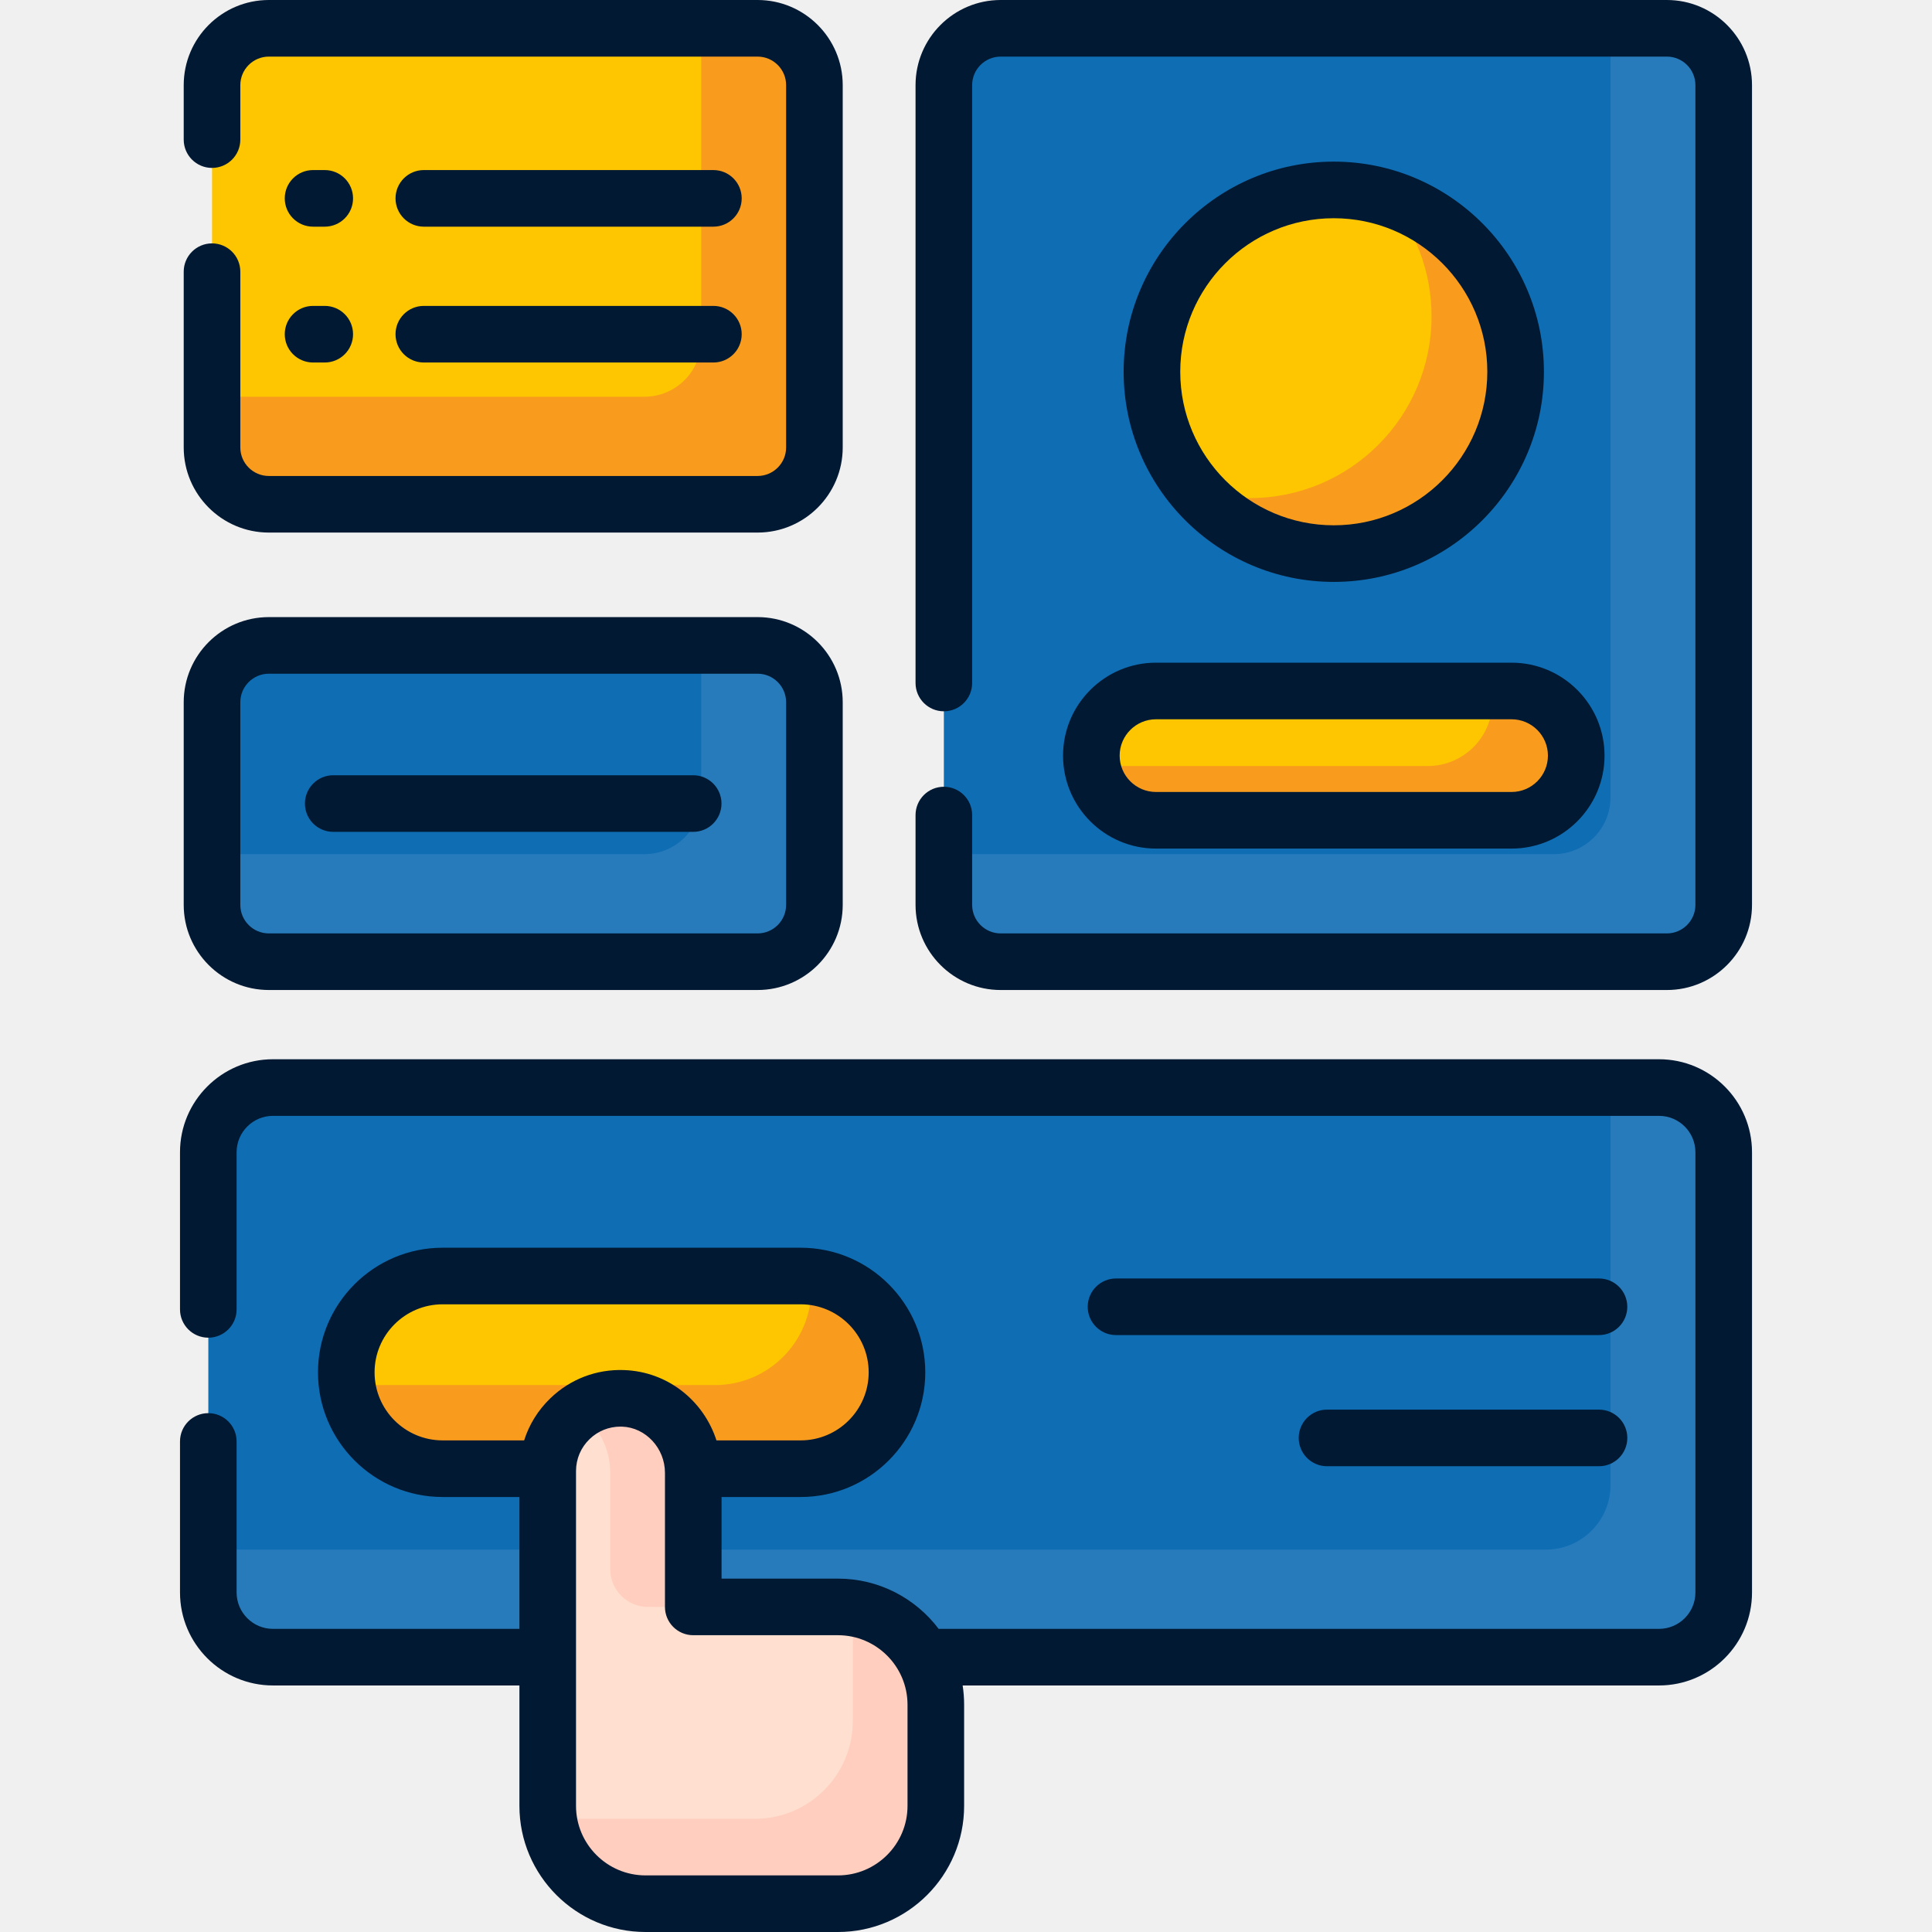
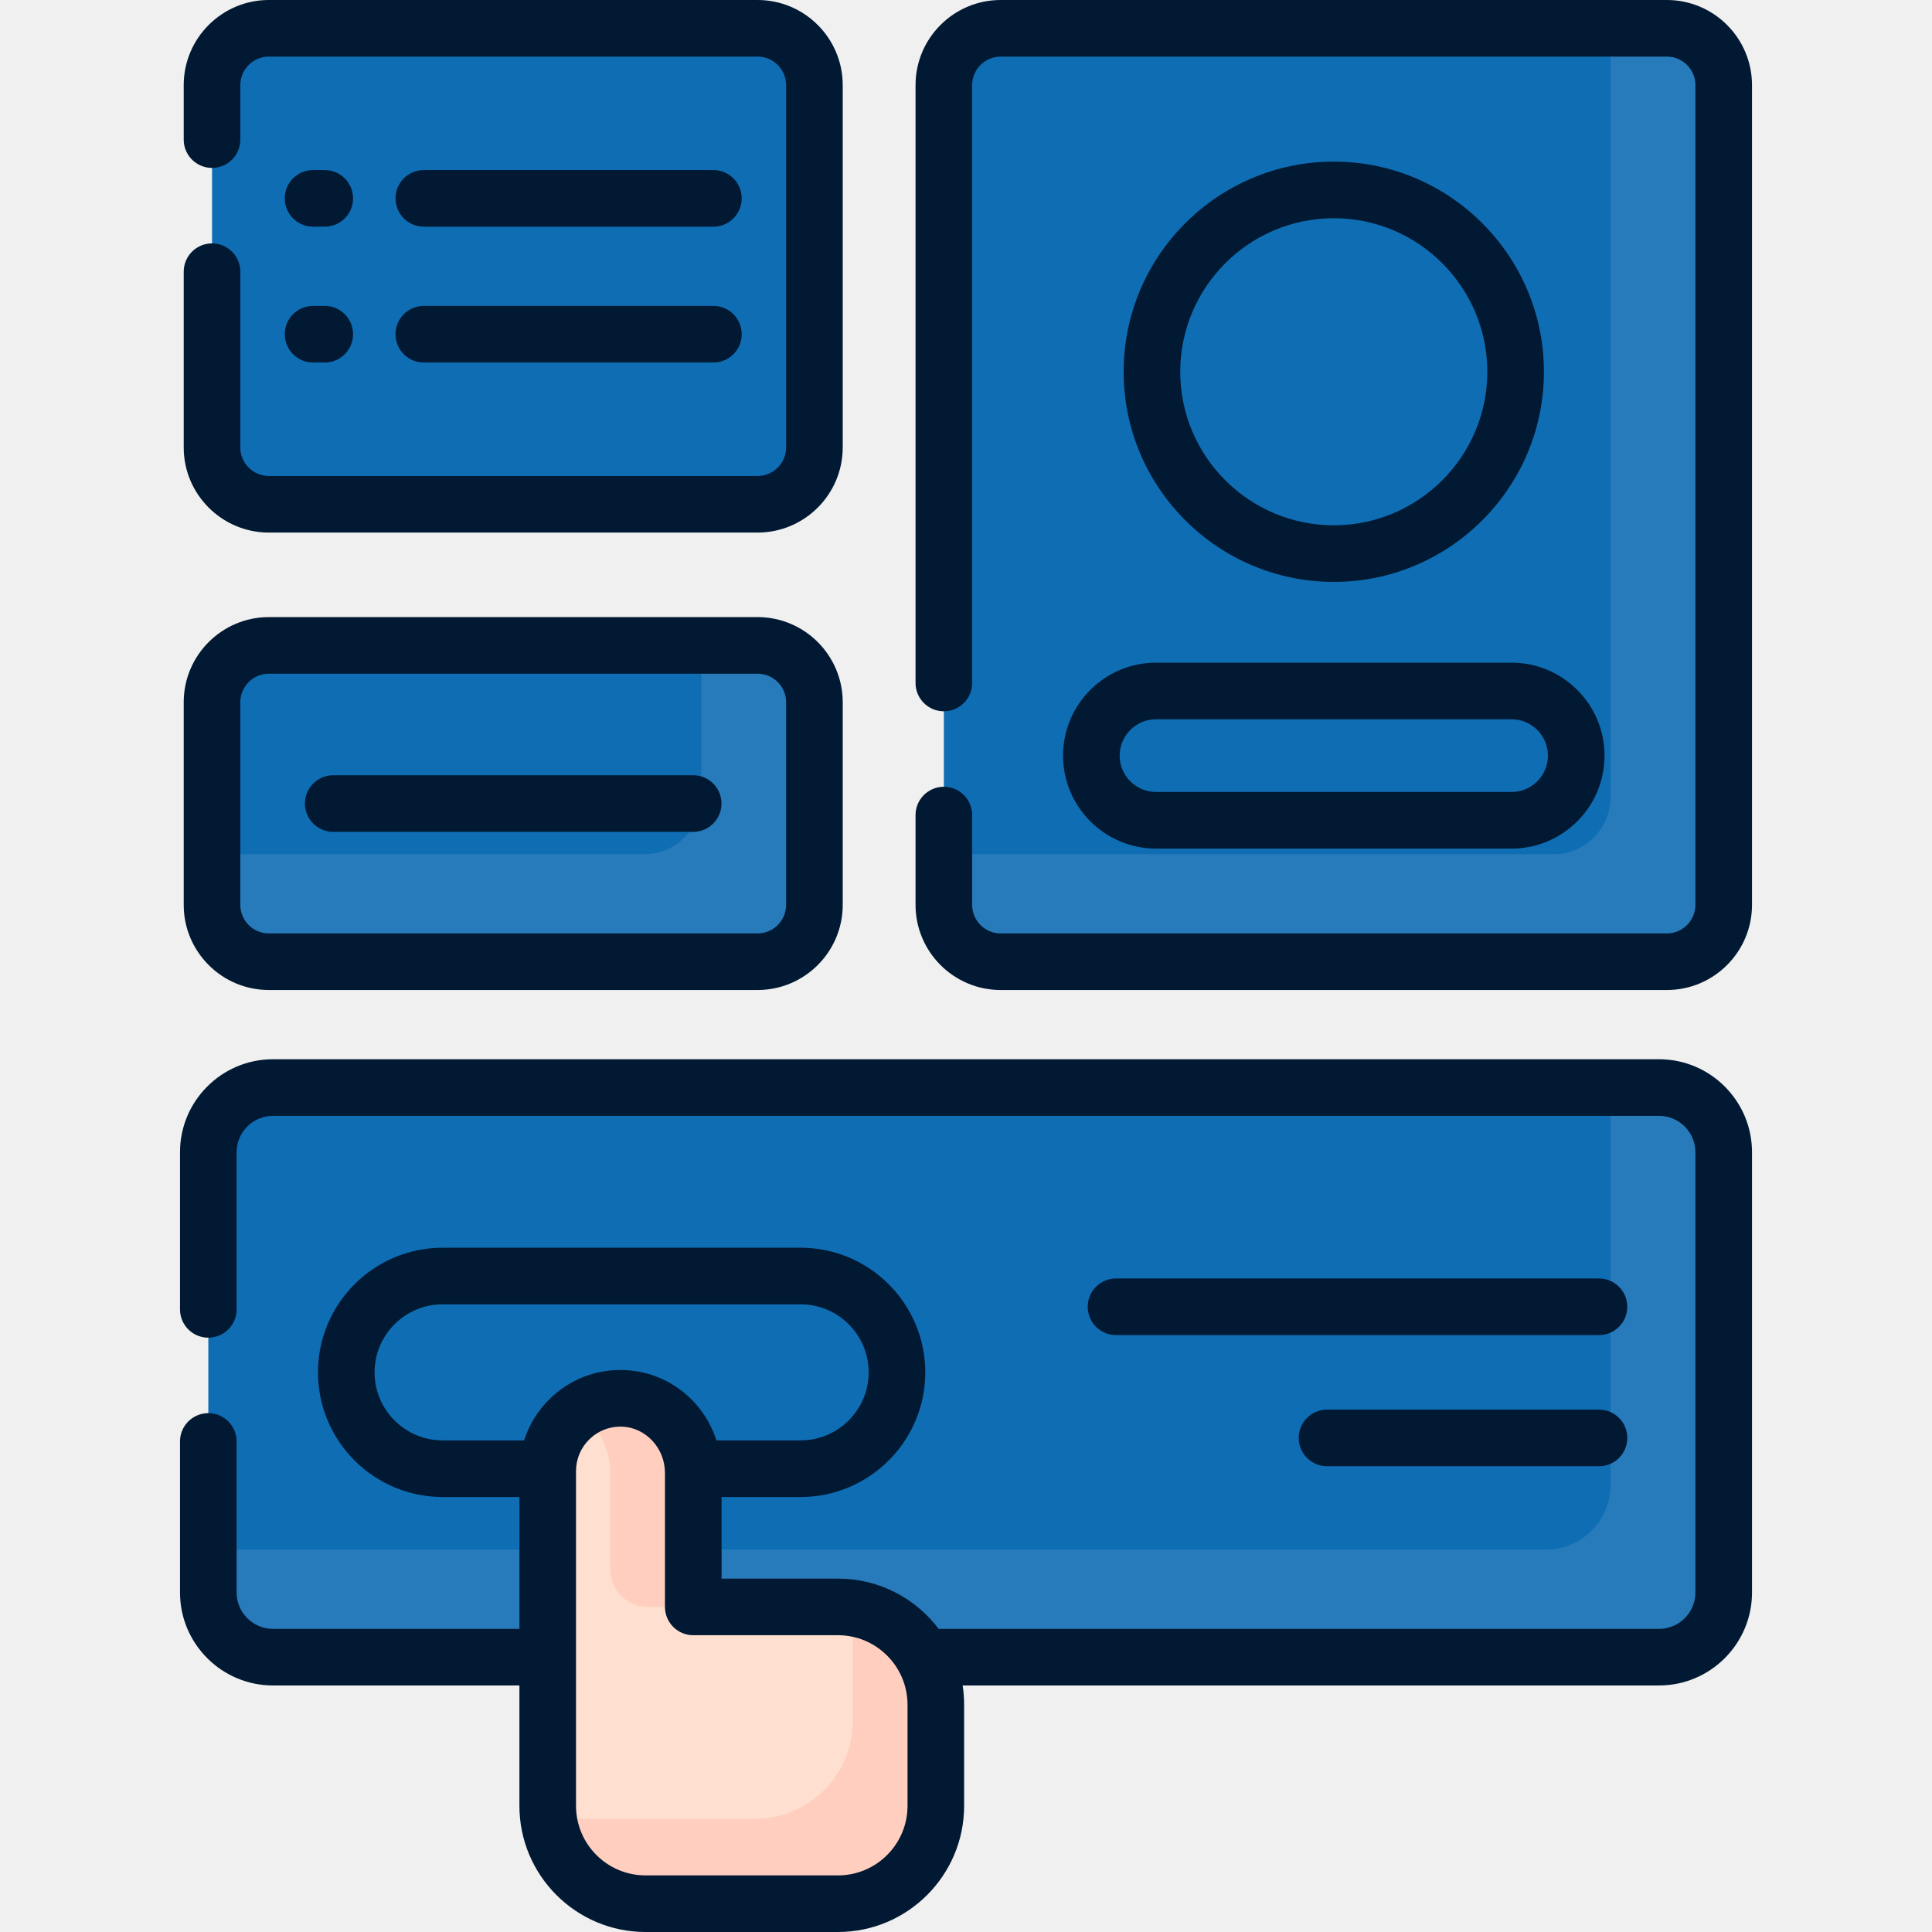
<svg xmlns="http://www.w3.org/2000/svg" width="242" height="242" viewBox="0 0 242 242" fill="none">
  <path d="M34.196 136.225H207.81C212.284 136.225 215.912 139.852 215.912 144.327V199.472C215.912 203.947 212.284 207.574 207.81 207.574H34.196C29.721 207.574 26.094 203.947 26.094 199.472V144.327C26.094 139.852 29.721 136.225 34.196 136.225Z" fill="#0F6DB4" />
  <path d="M207.809 136.225H201.732V186.001C201.732 190.476 198.104 194.104 193.63 194.104H26.094V199.472C26.094 203.947 29.721 207.574 34.196 207.574H207.81C212.284 207.574 215.912 203.947 215.912 199.472V144.327C215.912 139.852 212.284 136.225 207.809 136.225Z" fill="white" fill-opacity="0.1" />
-   <path d="M55.442 183.967H100.288C106.952 183.967 112.354 178.564 112.354 171.9C112.354 165.235 106.952 159.833 100.288 159.833H55.442C48.778 159.833 43.375 165.235 43.375 171.9C43.375 178.564 48.778 183.967 55.442 183.967Z" fill="#FDC600" />
-   <path d="M101.524 159.896C101.588 160.397 101.624 160.907 101.624 161.427C101.624 168.091 96.222 173.494 89.557 173.494H43.484C44.265 179.404 49.32 183.967 55.444 183.967H100.289C106.954 183.967 112.356 178.564 112.356 171.9C112.356 165.652 107.608 160.514 101.524 159.896Z" fill="#F99C1D" />
+   <path d="M55.442 183.967H100.288C106.952 183.967 112.354 178.564 112.354 171.9C112.354 165.235 106.952 159.833 100.288 159.833H55.442C48.778 159.833 43.375 165.235 43.375 171.9C43.375 178.564 48.778 183.967 55.442 183.967Z" fill="#0F6DB4" />
+   <path d="M101.524 159.896C101.588 160.397 101.624 160.907 101.624 161.427C101.624 168.091 96.222 173.494 89.557 173.494H43.484C44.265 179.404 49.32 183.967 55.444 183.967H100.289C106.954 183.967 112.356 178.564 112.356 171.9C112.356 165.652 107.608 160.514 101.524 159.896Z" fill="#0F6DB4" />
  <path d="M104.967 201.28H86.839V184.484C86.839 179.541 82.996 175.332 78.057 175.156C72.871 174.972 68.609 179.121 68.609 184.265V226.199C68.609 232.968 74.096 238.454 80.864 238.454H104.967C111.735 238.454 117.222 232.967 117.222 226.199V213.535C117.223 206.767 111.735 201.28 104.967 201.28Z" fill="#FFDFCF" />
  <path d="M76.439 184.484V196.554C76.439 199.164 78.555 201.28 81.165 201.28H86.837V184.5C86.837 179.583 83.042 175.374 78.13 175.159C76.027 175.067 74.08 175.697 72.496 176.809C74.889 178.512 76.439 181.348 76.439 184.484Z" fill="#FFCEBF" />
  <path d="M106.823 201.42V215.565C106.823 222.333 101.336 227.82 94.568 227.82H68.719C69.512 233.821 74.645 238.454 80.864 238.454H104.967C111.735 238.454 117.222 232.967 117.222 226.199V213.535C117.221 207.398 112.71 202.315 106.823 201.42Z" fill="#FFCEBF" />
  <path d="M208.793 120.462H125.345C121.414 120.462 118.227 117.275 118.227 113.343V10.664C118.227 6.732 121.414 3.545 125.345 3.545H208.793C212.724 3.545 215.911 6.732 215.911 10.664V113.344C215.911 117.275 212.724 120.462 208.793 120.462Z" fill="#0F6DB4" />
-   <path d="M167.069 69.343C179.648 69.343 189.845 59.146 189.845 46.567C189.845 33.988 179.648 23.791 167.069 23.791C154.49 23.791 144.293 33.988 144.293 46.567C144.293 59.146 154.49 69.343 167.069 69.343Z" fill="#FDC600" />
-   <path d="M173.844 24.815C177.251 28.797 179.314 33.963 179.314 39.614C179.314 52.193 169.117 62.391 156.538 62.391C154.178 62.391 151.902 62.031 149.762 61.365C153.939 66.246 160.14 69.343 167.067 69.343C179.646 69.343 189.843 59.145 189.843 46.566C189.843 36.347 183.113 27.701 173.844 24.815Z" fill="#F99C1D" />
-   <path d="M189.341 102.748H144.801C140.329 102.748 136.703 99.122 136.703 94.65C136.703 90.177 140.329 86.552 144.801 86.552H189.341C193.813 86.552 197.439 90.177 197.439 94.65C197.439 99.122 193.813 102.748 189.341 102.748Z" fill="#FDC600" />
-   <path d="M189.34 86.552H186.825C186.894 86.976 186.939 87.408 186.939 87.852C186.939 92.324 183.314 95.95 178.841 95.95H136.816C137.44 99.803 140.772 102.748 144.801 102.748H189.341C193.813 102.748 197.439 99.122 197.439 94.65C197.438 90.177 193.813 86.552 189.34 86.552Z" fill="#F99C1D" />
-   <path d="M94.896 63.164H33.677C29.746 63.164 26.559 59.977 26.559 56.046V10.664C26.559 6.732 29.746 3.545 33.677 3.545H94.896C98.828 3.545 102.015 6.732 102.015 10.664V56.046C102.015 59.977 98.828 63.164 94.896 63.164Z" fill="#FDC600" />
-   <path d="M94.896 3.545H87.835V42.575C87.835 46.507 84.648 49.694 80.716 49.694H26.559V56.046C26.559 59.977 29.746 63.164 33.677 63.164H94.896C98.828 63.164 102.015 59.977 102.015 56.046V10.664C102.015 6.732 98.828 3.545 94.896 3.545Z" fill="#F99C1D" />
+   <path d="M167.069 69.343C179.648 69.343 189.845 59.146 189.845 46.567C189.845 33.988 179.648 23.791 167.069 23.791C154.49 23.791 144.293 33.988 144.293 46.567C144.293 59.146 154.49 69.343 167.069 69.343Z" fill="#0F6DB4" />
+   <path d="M173.844 24.815C177.251 28.797 179.314 33.963 179.314 39.614C179.314 52.193 169.117 62.391 156.538 62.391C154.178 62.391 151.902 62.031 149.762 61.365C153.939 66.246 160.14 69.343 167.067 69.343C179.646 69.343 189.843 59.145 189.843 46.566C189.843 36.347 183.113 27.701 173.844 24.815Z" fill="#0F6DB4" />
+   <path d="M189.341 102.748H144.801C140.329 102.748 136.703 99.122 136.703 94.65C136.703 90.177 140.329 86.552 144.801 86.552H189.341C193.813 86.552 197.439 90.177 197.439 94.65C197.439 99.122 193.813 102.748 189.341 102.748Z" fill="#0F6DB4" />
+   <path d="M189.34 86.552H186.825C186.894 86.976 186.939 87.408 186.939 87.852C186.939 92.324 183.313 95.95 178.841 95.95H136.816C137.44 99.803 140.772 102.748 144.801 102.748H189.341C193.813 102.748 197.439 99.122 197.439 94.65C197.438 90.177 193.813 86.552 189.34 86.552Z" fill="#0F6DB4" />
+   <path d="M94.896 63.164H33.677C29.746 63.164 26.559 59.977 26.559 56.046V10.664C26.559 6.732 29.746 3.545 33.677 3.545H94.896C98.828 3.545 102.015 6.732 102.015 10.664V56.046C102.015 59.977 98.828 63.164 94.896 63.164Z" fill="#0F6DB4" />
+   <path d="M94.896 3.545H87.835V42.575C87.835 46.507 84.648 49.694 80.716 49.694H26.559V56.046C26.559 59.977 29.746 63.164 33.677 63.164H94.896C98.828 63.164 102.015 59.977 102.015 56.046V10.664C102.015 6.732 98.828 3.545 94.896 3.545Z" fill="#0F6DB4" />
  <path d="M94.896 120.462H33.677C29.746 120.462 26.559 117.275 26.559 113.343V87.96C26.559 84.029 29.746 80.842 33.677 80.842H94.896C98.828 80.842 102.015 84.029 102.015 87.96V113.343C102.015 117.275 98.828 120.462 94.896 120.462Z" fill="#0F6DB4" />
  <path d="M94.896 80.843H87.835V99.873C87.835 103.805 84.648 106.992 80.716 106.992H26.559V113.344C26.559 117.276 29.746 120.463 33.677 120.463H94.896C98.828 120.463 102.015 117.276 102.015 113.344V87.962C102.015 84.03 98.828 80.843 94.896 80.843Z" fill="white" fill-opacity="0.1" />
  <path d="M208.792 3.545H201.731V99.873C201.731 103.805 198.544 106.992 194.613 106.992H118.227V113.344C118.227 117.275 121.414 120.463 125.345 120.463H208.793C212.724 120.463 215.911 117.275 215.911 113.344V10.664C215.91 6.732 212.723 3.545 208.792 3.545Z" fill="white" fill-opacity="0.1" />
  <path d="M200.287 160.141H139.791C137.833 160.141 136.246 161.727 136.246 163.686C136.246 165.644 137.833 167.23 139.791 167.23H200.287C202.245 167.23 203.832 165.644 203.832 163.686C203.832 161.727 202.245 160.141 200.287 160.141Z" fill="#011932" />
  <path d="M200.29 176.568H166.221C164.263 176.568 162.676 178.155 162.676 180.113C162.676 182.071 164.263 183.658 166.221 183.658H200.29C202.248 183.658 203.835 182.071 203.835 180.113C203.835 178.155 202.248 176.568 200.29 176.568Z" fill="#011932" />
  <path d="M41.74 104.197H86.828C88.786 104.197 90.373 102.611 90.373 100.652C90.373 98.694 88.786 97.107 86.828 97.107H41.74C39.782 97.107 38.195 98.694 38.195 100.652C38.195 102.611 39.782 104.197 41.74 104.197Z" fill="#011932" />
  <path d="M53.088 28.392H89.36C91.318 28.392 92.905 26.805 92.905 24.847C92.905 22.889 91.318 21.302 89.36 21.302H53.088C51.13 21.302 49.543 22.889 49.543 24.847C49.543 26.805 51.13 28.392 53.088 28.392Z" fill="#011932" />
  <path d="M53.088 45.407H89.36C91.318 45.407 92.905 43.821 92.905 41.862C92.905 39.904 91.318 38.317 89.36 38.317H53.088C51.13 38.317 49.543 39.904 49.543 41.862C49.543 43.821 51.13 45.407 53.088 45.407Z" fill="#011932" />
  <path d="M39.213 28.392H40.678C42.636 28.392 44.223 26.805 44.223 24.847C44.223 22.889 42.636 21.302 40.678 21.302H39.213C37.255 21.302 35.668 22.889 35.668 24.847C35.668 26.805 37.255 28.392 39.213 28.392Z" fill="#011932" />
  <path d="M39.213 45.407H40.678C42.636 45.407 44.223 43.821 44.223 41.862C44.223 39.904 42.636 38.317 40.678 38.317H39.213C37.255 38.317 35.668 39.904 35.668 41.862C35.668 43.821 37.255 45.407 39.213 45.407Z" fill="#011932" />
  <path d="M208.791 0H125.343C119.463 0 114.68 4.784 114.68 10.664V85.551C114.68 87.509 116.267 89.096 118.225 89.096C120.182 89.096 121.77 87.509 121.77 85.551V10.664C121.77 8.693 123.373 7.09 125.343 7.09H208.791C210.761 7.09 212.364 8.693 212.364 10.664V113.344C212.364 115.314 210.761 116.918 208.791 116.918H125.343C123.373 116.918 121.77 115.314 121.77 113.344V102.094C121.77 100.136 120.182 98.549 118.225 98.549C116.267 98.549 114.68 100.136 114.68 102.094V113.344C114.68 119.223 119.463 124.008 125.343 124.008H208.791C214.671 124.008 219.454 119.224 219.454 113.344V10.664C219.454 4.784 214.671 0 208.791 0Z" fill="#011932" />
  <path d="M33.675 66.709H94.894C100.774 66.709 105.558 61.925 105.558 56.046V10.664C105.558 4.784 100.774 0 94.894 0H33.675C27.796 0 23.012 4.784 23.012 10.664V17.488C23.012 19.447 24.599 21.033 26.557 21.033C28.514 21.033 30.102 19.447 30.102 17.488V10.664C30.102 8.693 31.705 7.09 33.675 7.09H94.894C96.865 7.09 98.468 8.693 98.468 10.664V56.046C98.468 58.017 96.865 59.62 94.894 59.62H33.675C31.705 59.62 30.102 58.017 30.102 56.046V34.031C30.102 32.073 28.514 30.486 26.557 30.486C24.599 30.486 23.012 32.073 23.012 34.031V56.046C23.012 61.925 27.796 66.709 33.675 66.709Z" fill="#011932" />
  <path d="M33.675 124.007H94.894C100.774 124.007 105.558 119.223 105.558 113.344V87.962C105.558 82.082 100.774 77.298 94.894 77.298H33.675C27.796 77.298 23.012 82.082 23.012 87.962V113.344C23.012 119.223 27.796 124.007 33.675 124.007ZM30.102 87.962C30.102 85.991 31.705 84.388 33.675 84.388H94.894C96.865 84.388 98.468 85.991 98.468 87.962V113.344C98.468 115.315 96.865 116.918 94.894 116.918H33.675C31.705 116.918 30.102 115.315 30.102 113.344V87.962Z" fill="#011932" />
  <path d="M167.067 72.888C181.581 72.888 193.389 61.08 193.389 46.566C193.389 32.053 181.581 20.245 167.067 20.245C152.554 20.245 140.746 32.053 140.746 46.566C140.746 61.08 152.554 72.888 167.067 72.888ZM167.067 27.335C177.671 27.335 186.299 35.962 186.299 46.567C186.299 57.171 177.672 65.798 167.067 65.798C156.463 65.798 147.836 57.171 147.836 46.567C147.836 35.962 156.463 27.335 167.067 27.335Z" fill="#011932" />
  <path d="M133.156 94.649C133.156 101.069 138.379 106.292 144.799 106.292H189.339C195.759 106.292 200.982 101.069 200.982 94.649C200.982 88.229 195.759 83.006 189.339 83.006H144.799C138.379 83.006 133.156 88.229 133.156 94.649ZM144.799 90.096H189.339C191.85 90.096 193.892 92.138 193.892 94.649C193.892 97.16 191.85 99.202 189.339 99.202H144.799C142.288 99.202 140.246 97.16 140.246 94.649C140.246 92.138 142.288 90.096 144.799 90.096Z" fill="#011932" />
  <path d="M207.807 132.68H34.194C27.772 132.68 22.547 137.905 22.547 144.327V164.012C22.547 165.97 24.134 167.557 26.092 167.557C28.049 167.557 29.637 165.97 29.637 164.012V144.327C29.637 141.814 31.681 139.77 34.194 139.77H207.807C210.32 139.77 212.365 141.814 212.365 144.327V199.473C212.365 201.985 210.32 204.03 207.807 204.03H117.576C114.689 200.21 110.111 197.736 104.964 197.736H90.382V187.512H100.287C108.895 187.512 115.899 180.509 115.899 171.9C115.899 163.292 108.895 156.288 100.287 156.288H55.441C46.833 156.288 39.83 163.292 39.83 171.9C39.83 180.509 46.833 187.512 55.441 187.512H65.062V204.03H34.194C31.681 204.03 29.637 201.986 29.637 199.473V180.555C29.637 178.596 28.049 177.01 26.092 177.01C24.134 177.01 22.547 178.596 22.547 180.555V199.472C22.547 205.895 27.772 211.119 34.194 211.119H65.062V226.199C65.062 234.912 72.15 242 80.862 242H104.964C113.677 242 120.765 234.912 120.765 226.199V213.535C120.765 212.714 120.702 211.907 120.58 211.119H207.807C214.23 211.119 219.455 205.894 219.455 199.472V144.327C219.455 137.905 214.23 132.68 207.807 132.68ZM46.919 171.899C46.919 167.2 50.742 163.377 55.441 163.377H100.287C104.986 163.377 108.809 167.2 108.809 171.899C108.809 176.598 104.986 180.421 100.287 180.421H89.743C88.132 175.432 83.627 171.807 78.18 171.613C74.709 171.487 71.424 172.747 68.93 175.155C67.39 176.641 66.279 178.444 65.653 180.421H55.441C50.742 180.422 46.919 176.599 46.919 171.899ZM113.675 226.199C113.675 231.002 109.767 234.91 104.964 234.91H80.861C76.059 234.91 72.151 231.002 72.151 226.199V184.265C72.151 182.74 72.756 181.316 73.854 180.257C74.902 179.245 76.269 178.695 77.722 178.695C77.79 178.695 77.859 178.697 77.928 178.699C80.885 178.804 83.292 181.399 83.292 184.484V201.28C83.292 203.238 84.879 204.825 86.837 204.825H104.964C109.768 204.825 113.675 208.732 113.675 213.535V226.199H113.675Z" fill="#011932" />
</svg>
